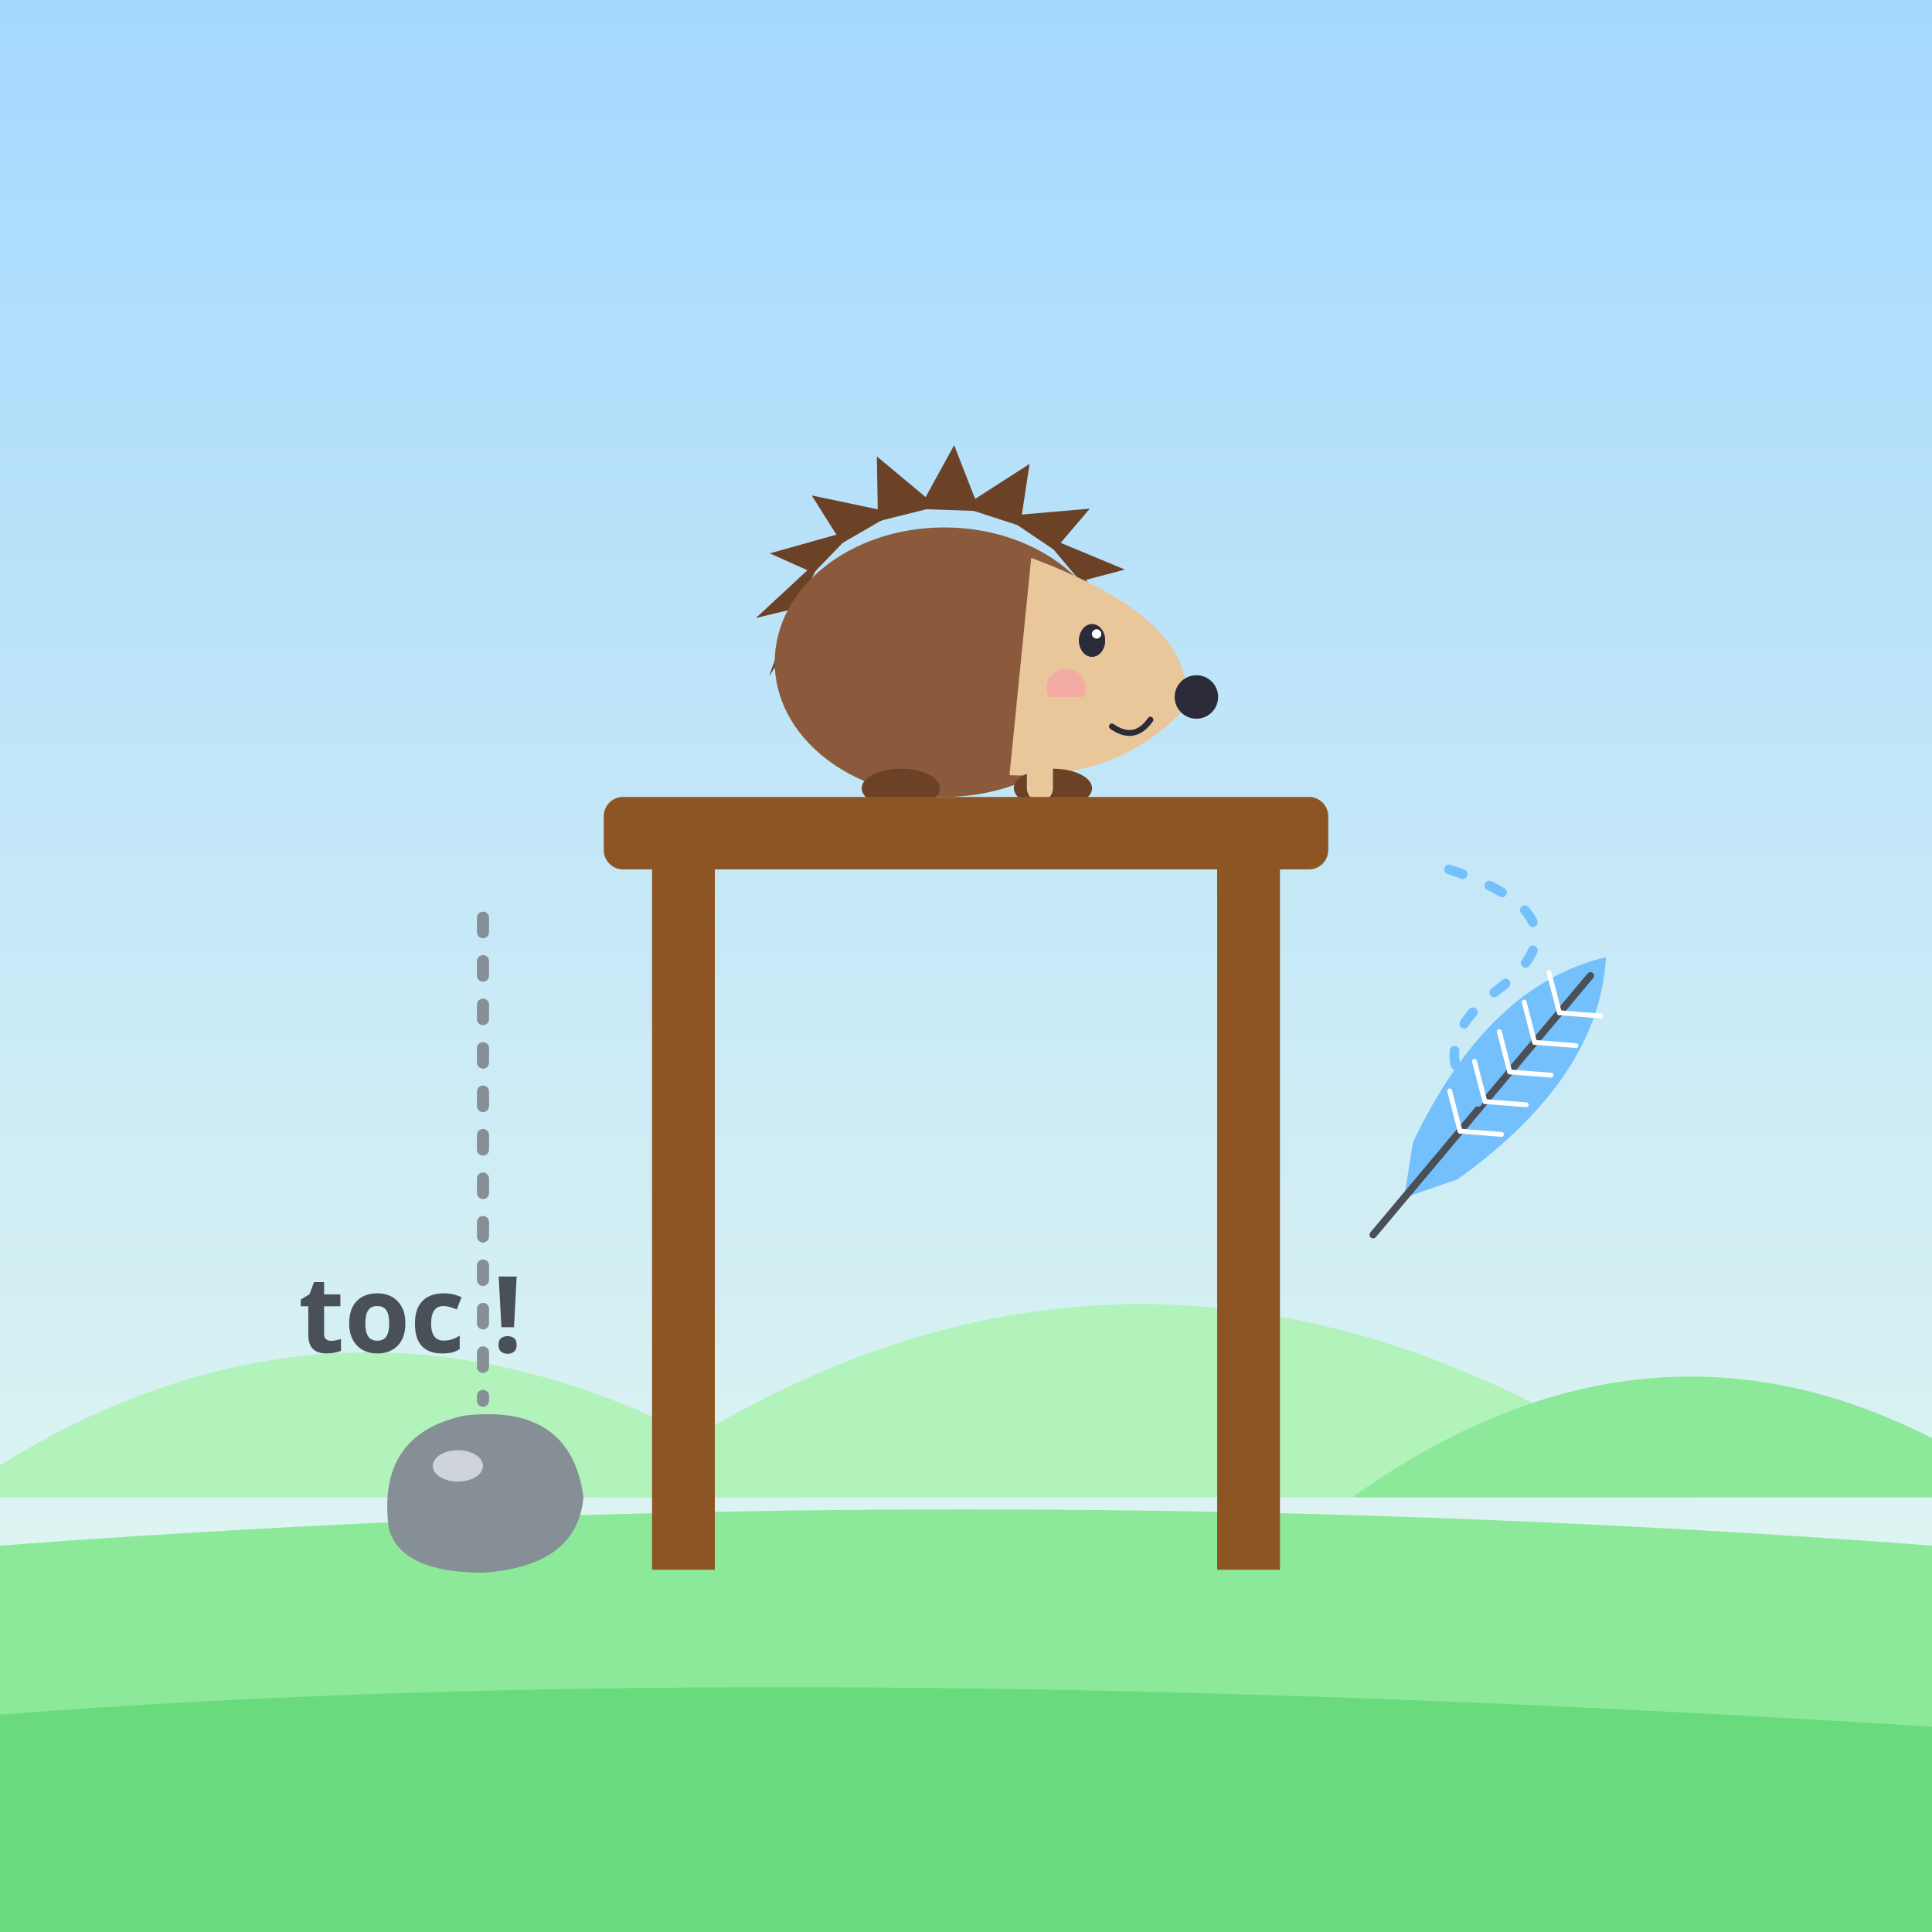
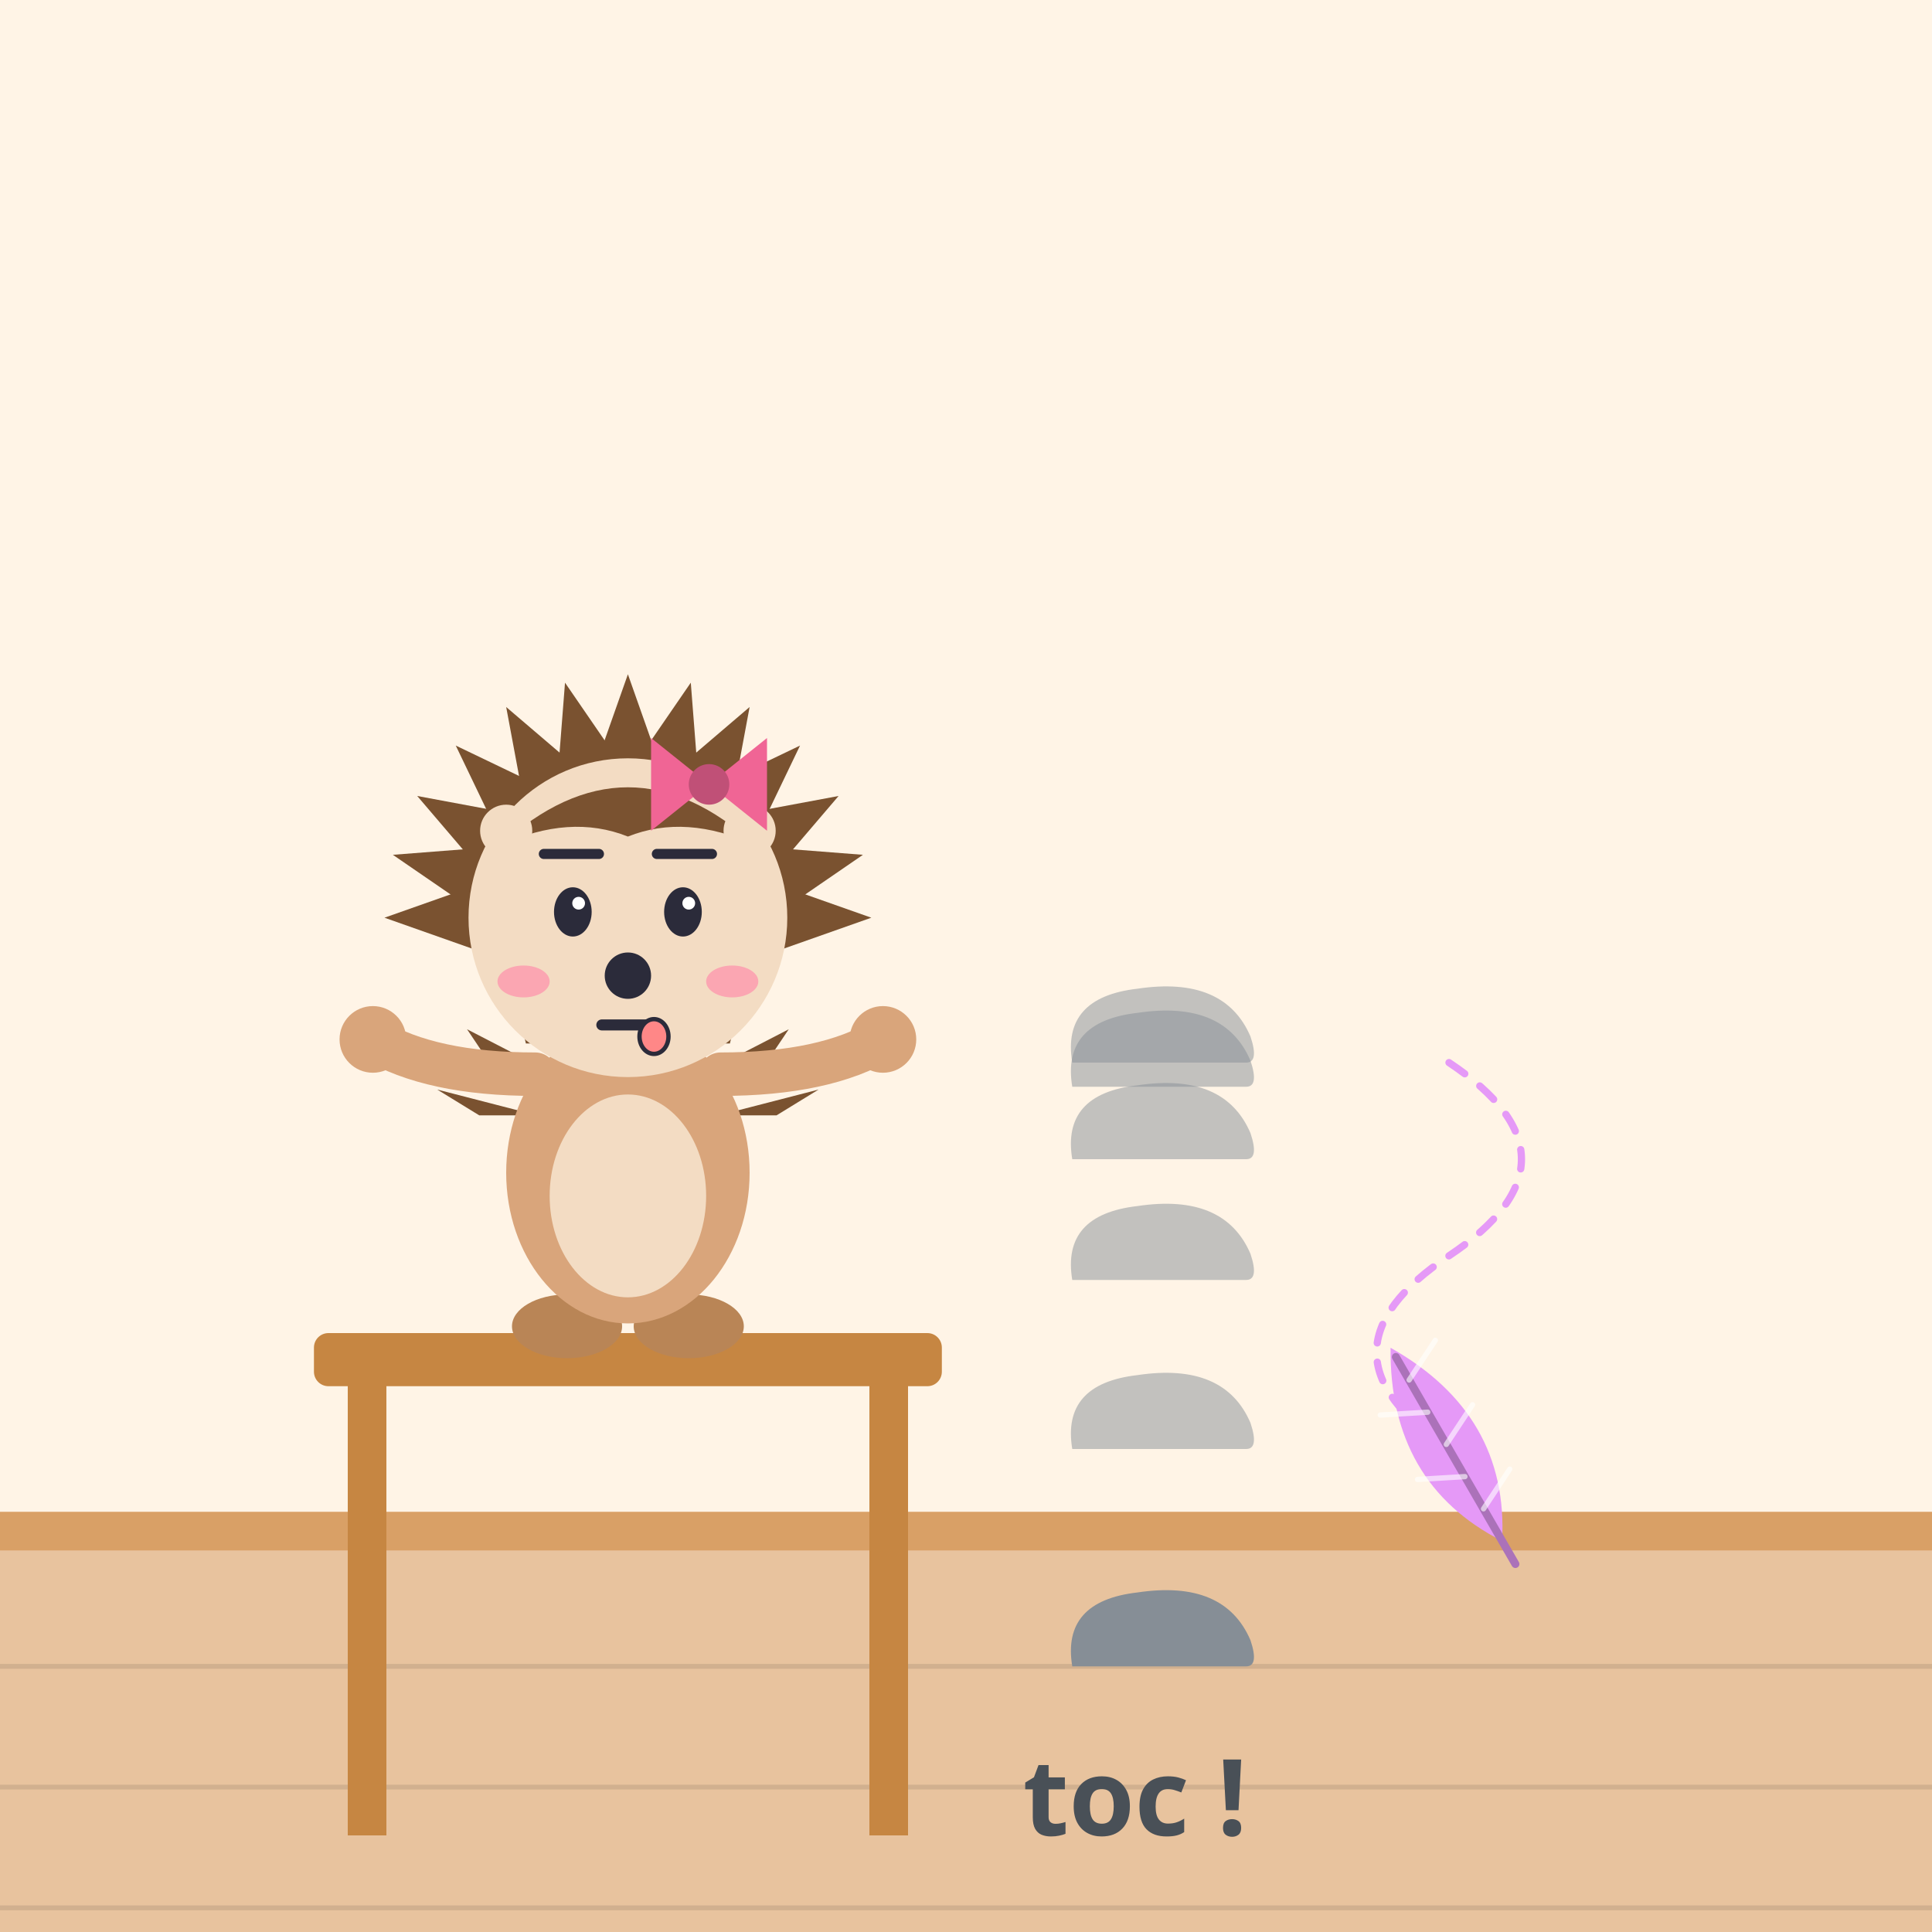
<svg xmlns="http://www.w3.org/2000/svg" viewBox="0 0 800 800" width="800" height="800">
-   <defs>
-     <linearGradient id="ciel" x1="0" y1="0" x2="0" y2="1">
-       <stop offset="0" stop-color="#a5d8ff" />
-       <stop offset="1" stop-color="#ebfbee" />
-     </linearGradient>
-   </defs>
-   <rect width="800" height="800" fill="url(#ciel)" />
-   <path d="M -20 620 Q 150 500 330 620 Z" fill="#b2f2bb" />
-   <path d="M 250 620 Q 470 460 700 620 Z" fill="#b2f2bb" />
-   <path d="M 560 620 Q 700 520 840 620 Z" fill="#8ce99a" />
-   <path d="M 0 640 Q 400.0 610 800 640 L 800 800 L 0 800 Z" fill="#8ce99a" />
-   <path d="M 0 710 Q 320.0 685 800 715 L 800 800 L 0 800 Z" fill="#69db7c" />
-   <g transform="translate(400 330) scale(0.9 0.9)">
-     <polygon points="-89.8,-48.8 -61.8,-48.8 -104,-38.5" fill="#6b4226" transform="rotate(-110 -75.8 -48.8)" />
-     <polygon points="-93.8,-65.7 -65.8,-65.7 -109.8,-63.6" fill="#6b4226" transform="rotate(-94 -79.8 -65.7)" />
-     <polygon points="-92.5,-82.9 -64.5,-82.9 -107.8,-89.1" fill="#6b4226" transform="rotate(-78 -78.5 -82.9)" />
-     <polygon points="-85.8,-99.1 -57.8,-99.1 -98.3,-113.2" fill="#6b4226" transform="rotate(-62 -71.8 -99.1)" />
-     <polygon points="-74.4,-113.1 -46.4,-113.1 -81.9,-133.9" fill="#6b4226" transform="rotate(-46 -60.4 -113.1)" />
-     <polygon points="-59,-123.7 -31,-123.7 -60,-149.7" fill="#6b4226" transform="rotate(-30 -45 -123.7)" />
-     <polygon points="-40.9,-130.2 -12.9,-130.2 -34.2,-159.3" fill="#6b4226" transform="rotate(-14 -26.9 -130.2)" />
-     <polygon points="-21.6,-132 6.4,-132 -6.5,-161.9" fill="#6b4226" transform="rotate(2 -7.6 -132)" />
-     <polygon points="-2.4,-129 25.6,-129 20.9,-157.5" fill="#6b4226" transform="rotate(18 11.6 -129)" />
-     <polygon points="15.1,-121.4 43.1,-121.4 45.9,-146.3" fill="#6b4226" transform="rotate(34 29.1 -121.4)" />
-     <polygon points="29.6,-109.9 57.6,-109.9 66.6,-129.1" fill="#6b4226" transform="rotate(50 43.6 -109.9)" />
-     <polygon points="39.9,-95.2 67.9,-95.2 81.4,-107.4" fill="#6b4226" transform="rotate(66 53.9 -95.2)" />
-     <polygon points="45.3,-78.6 73.3,-78.6 89,-82.8" fill="#6b4226" transform="rotate(82 59.3 -78.6)" />
-     <ellipse cx="-10" cy="-62" rx="78" ry="62" fill="#8b5a3c" />
-     <path d="M 30 -110 Q 110 -80 100 -40 Q 70 -8 20 -10 Z" fill="#e9c79b" />
-     <circle cx="106" cy="-46" r="10" fill="#2b2b3a" />
-     <ellipse cx="-30" cy="-4" rx="18" ry="9" fill="#6b4226" />
-     <ellipse cx="40" cy="-4" rx="18" ry="9" fill="#6b4226" />
-     <g transform="translate(58 -72)">
-       <ellipse cx="0" cy="0" rx="6" ry="7.5" fill="#2b2b3a" />
-       <ellipse cx="0" cy="0" rx="6" ry="7.5" fill="#2b2b3a" />
-       <circle cx="2.1" cy="-3" r="2.1" fill="#fff" />
-       <circle cx="2.1" cy="-3" r="2.1" fill="#fff" />
+   <rect x="0" y="0" width="800" height="640" fill="#fff4e6" />
+   <rect x="0" y="640" width="800" height="160" fill="#e8c39e" />
+   <line x1="0" y1="690" x2="800" y2="690" stroke="#000" stroke-width="2" stroke-linecap="round" opacity="0.1" />
+   <line x1="0" y1="740" x2="800" y2="740" stroke="#000" stroke-width="2" stroke-linecap="round" opacity="0.1" />
+   <line x1="0" y1="790" x2="800" y2="790" stroke="#000" stroke-width="2" stroke-linecap="round" opacity="0.1" />
+   <line x1="0" y1="840" x2="800" y2="840" stroke="#000" stroke-width="2" stroke-linecap="round" opacity="0.1" />
+   <line x1="0" y1="890" x2="800" y2="890" stroke="#000" stroke-width="2" stroke-linecap="round" opacity="0.1" />
+   <rect x="0" y="626" width="800" height="16" fill="#d9a066" />
+   <g>
+     <rect x="144" y="570" width="16" height="190" fill="#c68642" />
+     <rect x="360" y="570" width="16" height="190" fill="#c68642" />
+     <rect x="130" y="552" width="260" height="22" rx="6" fill="#c68642" />
+   </g>
+   <g transform="translate(260 560) scale(1.2 1.2)">
+     <polygon points="-51.3,-81.8 -65.8,-90.7 -31.3,-81.8" fill="#7a5230" />
+     <polygon points="-44.9,-95.7 -55.5,-111.5 -24.9,-95.7" fill="#7a5230" />
+     <polygon points="-35.2,-106.6 -40.2,-127.9 -15.2,-106.6" fill="#7a5230" />
+     <polygon points="15.2,-106.6 40.2,-127.9 35.2,-106.6" fill="#7a5230" />
+     <polygon points="24.9,-95.7 55.5,-111.5 44.9,-95.7" fill="#7a5230" />
+     <polygon points="31.3,-81.8 65.8,-90.7 51.3,-81.8" fill="#7a5230" />
+     <ellipse cx="-21" cy="-9" rx="19" ry="11" fill="#b98556" />
+     <ellipse cx="21" cy="-9" rx="19" ry="11" fill="#b98556" />
+     <ellipse cx="0" cy="-62" rx="42" ry="52" fill="#d9a57b" />
+     <ellipse cx="0" cy="-54" rx="27" ry="35" fill="#f3dcc3" />
+     <path d="M -32 -96 Q -68 -96 -88 -108" fill="none" stroke="#d9a57b" stroke-width="15" stroke-linecap="round" stroke-linejoin="round" />
+     <path d="M 32 -96 Q 68 -96 88 -108" fill="none" stroke="#d9a57b" stroke-width="15" stroke-linecap="round" stroke-linejoin="round" />
+     <circle cx="-88" cy="-108" r="11.5" fill="#d9a57b" />
+     <circle cx="88" cy="-108" r="11.5" fill="#d9a57b" />
+     <g>
+       <polygon points="-50,-162 -84,-150 -50,-138" fill="#7a5230" />
+       <polygon points="-45.2,-174.5 -81.1,-171.7 -51.4,-151.3" fill="#7a5230" />
+       <polygon points="-37.3,-185.4 -72.7,-192 -49.3,-164.6" fill="#7a5230" />
+       <polygon points="-26.9,-193.8 -59.4,-209.4 -43.8,-176.9" fill="#7a5230" />
+       <polygon points="-14.6,-199.3 -42,-222.7 -35.4,-187.3" fill="#7a5230" />
+       <polygon points="-1.3,-201.4 -21.7,-231.1 -24.5,-195.2" fill="#7a5230" />
+       <polygon points="12,-200 0,-234 -12,-200" fill="#7a5230" />
+       <polygon points="24.5,-195.2 21.7,-231.1 1.3,-201.4" fill="#7a5230" />
+       <polygon points="35.4,-187.3 42,-222.7 14.6,-199.3" fill="#7a5230" />
+       <polygon points="43.8,-176.9 59.4,-209.4 26.9,-193.8" fill="#7a5230" />
+       <polygon points="49.3,-164.6 72.7,-192 37.3,-185.4" fill="#7a5230" />
+       <polygon points="51.4,-151.3 81.1,-171.7 45.2,-174.5" fill="#7a5230" />
+       <polygon points="50,-138 84,-150 50,-162" fill="#7a5230" />
+       <circle cx="0" cy="-150" r="55" fill="#f3dcc3" />
+       <path d="M -44 -175 Q 0 -215 44 -175 Q 20 -186 0 -178 Q -20 -186 -44 -175 Z" fill="#7a5230" />
+       <circle cx="-42" cy="-180" r="9" fill="#f3dcc3" />
+       <circle cx="42" cy="-180" r="9" fill="#f3dcc3" />
+       <ellipse cx="-36" cy="-128" rx="9" ry="5.5" fill="#ff8fab" opacity="0.7" />
+       <ellipse cx="36" cy="-128" rx="9" ry="5.5" fill="#ff8fab" opacity="0.7" />
+       <ellipse cx="-19" cy="-152" rx="6.5" ry="8.5" fill="#2b2b3a" />
+       <circle cx="-17" cy="-155" r="2.2" fill="#fff" />
+       <ellipse cx="19" cy="-152" rx="6.5" ry="8.5" fill="#2b2b3a" />
+       <circle cx="21" cy="-155" r="2.2" fill="#fff" />
+       <line x1="-29" y1="-172" x2="-10" y2="-172" stroke="#2b2b3a" stroke-width="3.5" stroke-linecap="round" />
+       <line x1="29" y1="-172" x2="10" y2="-172" stroke="#2b2b3a" stroke-width="3.5" stroke-linecap="round" />
+       <circle cx="0" cy="-130" r="8" fill="#2b2b3a" />
+       <line x1="-9" y1="-113" x2="7" y2="-113" stroke="#2b2b3a" stroke-width="3.8" stroke-linecap="round" />
+       <ellipse cx="9" cy="-109" rx="5" ry="6" fill="#ff8787" stroke="#2b2b3a" stroke-width="1.5" />
+       <g>
+         <polygon points="28,-196 8,-212 8,-180" fill="#f06595" />
+         <polygon points="28,-196 48,-212 48,-180" fill="#f06595" />
+         <circle cx="28" cy="-196" r="7" fill="#c05077" />
+       </g>
    </g>
-     <circle cx="46" cy="-50" r="9" fill="#ff8fab" opacity="0.5" />
-     <g transform="translate(76 -34) rotate(-10)">
-       <path d="M -9 0 Q 0 9 9 0" fill="none" stroke="#2b2b3a" stroke-width="2.7" stroke-linecap="round" stroke-linejoin="round" />
+   </g>
+   <g opacity="0.5">
+     <g transform="translate(480 440) scale(0.9 0.9)">
+       <path d="M -40 0 Q -45 -30 -10 -34 Q 30 -40 42 -12 Q 46 0 40 0 Z" fill="#868e96" />
    </g>
-     <line x1="34" y1="-40" x2="70" y2="-40" stroke="#e9c79b" stroke-width="12" stroke-linecap="round" />
-     <line x1="34" y1="-40" x2="34" y2="-4" stroke="#e9c79b" stroke-width="12" stroke-linecap="round" />
  </g>
-   <rect x="250" y="330" width="300" height="30" rx="8" fill="#8d5524" />
-   <rect x="270" y="360" width="26" height="290" fill="#8d5524" />
-   <rect x="504" y="360" width="26" height="290" fill="#8d5524" />
-   <g transform="translate(200 620) scale(1.3 1.3)">
-     <path d="M -30 10 Q -34 -20 -6 -26 Q 28 -30 32 0 Q 30 22 0 24 Q -26 24 -30 10 Z" fill="#868e96" />
-     <ellipse cx="-8" cy="-10" rx="8" ry="5" fill="#ced4da" />
+   <g opacity="0.5">
+     <g transform="translate(480 450) scale(0.9 0.9)">
+       <path d="M -40 0 Q -45 -30 -10 -34 Q 30 -40 42 -12 Q 46 0 40 0 Z" fill="#868e96" />
+     </g>
  </g>
-   <text x="170" y="560" font-family="Fredoka, Andika, sans-serif" font-weight="700" font-size="44" text-anchor="middle" fill="#495057">toc !</text>
-   <path d="M 200 380 L 200 580" fill="none" stroke="#868e96" stroke-width="5" stroke-linecap="round" stroke-linejoin="round" stroke-dasharray="6 12" />
-   <g transform="translate(620 450) rotate(40)">
-     <path d="M 0 -70 Q 30 -30 12 40 L 0 60 L -12 40 Q -30 -30 0 -70 Z" fill="#74c0fc" />
-     <line x1="0" y1="-60" x2="0" y2="80" stroke="#495057" stroke-width="3" stroke-linecap="round" />
-     <line x1="0" y1="-40" x2="14" y2="-50" stroke="#fff" stroke-width="2" stroke-linecap="round" />
-     <line x1="0" y1="-40" x2="-14" y2="-50" stroke="#fff" stroke-width="2" stroke-linecap="round" />
-     <line x1="0" y1="-24" x2="14" y2="-34" stroke="#fff" stroke-width="2" stroke-linecap="round" />
-     <line x1="0" y1="-24" x2="-14" y2="-34" stroke="#fff" stroke-width="2" stroke-linecap="round" />
-     <line x1="0" y1="-8" x2="14" y2="-18" stroke="#fff" stroke-width="2" stroke-linecap="round" />
-     <line x1="0" y1="-8" x2="-14" y2="-18" stroke="#fff" stroke-width="2" stroke-linecap="round" />
-     <line x1="0" y1="8" x2="14" y2="-2" stroke="#fff" stroke-width="2" stroke-linecap="round" />
-     <line x1="0" y1="8" x2="-14" y2="-2" stroke="#fff" stroke-width="2" stroke-linecap="round" />
-     <line x1="0" y1="24" x2="14" y2="14" stroke="#fff" stroke-width="2" stroke-linecap="round" />
-     <line x1="0" y1="24" x2="-14" y2="14" stroke="#fff" stroke-width="2" stroke-linecap="round" />
+   <g opacity="0.5">
+     <g transform="translate(480 480) scale(0.9 0.9)">
+       <path d="M -40 0 Q -45 -30 -10 -34 Q 30 -40 42 -12 Q 46 0 40 0 Z" fill="#868e96" />
+     </g>
  </g>
-   <path d="M 600 360 Q 660 380 620 410 Q 580 440 630 470" fill="none" stroke="#74c0fc" stroke-width="4" stroke-linecap="round" stroke-linejoin="round" stroke-dasharray="6 12" />
+   <g opacity="0.5">
+     <g transform="translate(480 530) scale(0.9 0.9)">
+       <path d="M -40 0 Q -45 -30 -10 -34 Q 30 -40 42 -12 Q 46 0 40 0 Z" fill="#868e96" />
+     </g>
+   </g>
+   <g opacity="0.5">
+     <g transform="translate(480 600) scale(0.9 0.9)">
+       <path d="M -40 0 Q -45 -30 -10 -34 Q 30 -40 42 -12 Q 46 0 40 0 Z" fill="#868e96" />
+     </g>
+   </g>
+   <g opacity="1">
+     <g transform="translate(480 690) scale(0.9 0.9)">
+       <path d="M -40 0 Q -45 -30 -10 -34 Q 30 -40 42 -12 Q 46 0 40 0 Z" fill="#868e96" />
+     </g>
+   </g>
+   <text x="470" y="760" font-family="Fredoka, Andika, sans-serif" font-weight="700" font-size="44" text-anchor="middle" fill="#495057">toc !</text>
+   <path d="M 600 440 Q 660 480 600 520 Q 540 560 600 600" fill="none" stroke="#e599f7" stroke-width="3" stroke-linecap="round" stroke-linejoin="round" stroke-dasharray="8 8" />
+   <g transform="translate(600 600) rotate(-30) scale(1.1 1.1)">
+     <path d="M 0 40 Q -26 0 0 -44 Q 26 0 0 40 Z" fill="#e599f7" />
+     <line x1="0" y1="50" x2="0" y2="-40" stroke="#ab72b9" stroke-width="3" stroke-linecap="round" />
+     <line x1="0" y1="-30" x2="16" y2="-38" stroke="#fff" stroke-width="2" stroke-linecap="round" opacity="0.6" />
+     <line x1="0" y1="-16" x2="-16" y2="-24" stroke="#fff" stroke-width="2" stroke-linecap="round" opacity="0.6" />
+     <line x1="0" y1="-2" x2="16" y2="-10" stroke="#fff" stroke-width="2" stroke-linecap="round" opacity="0.6" />
+     <line x1="0" y1="12" x2="-16" y2="4" stroke="#fff" stroke-width="2" stroke-linecap="round" opacity="0.6" />
+     <line x1="0" y1="26" x2="16" y2="18" stroke="#fff" stroke-width="2" stroke-linecap="round" opacity="0.6" />
+   </g>
</svg>
